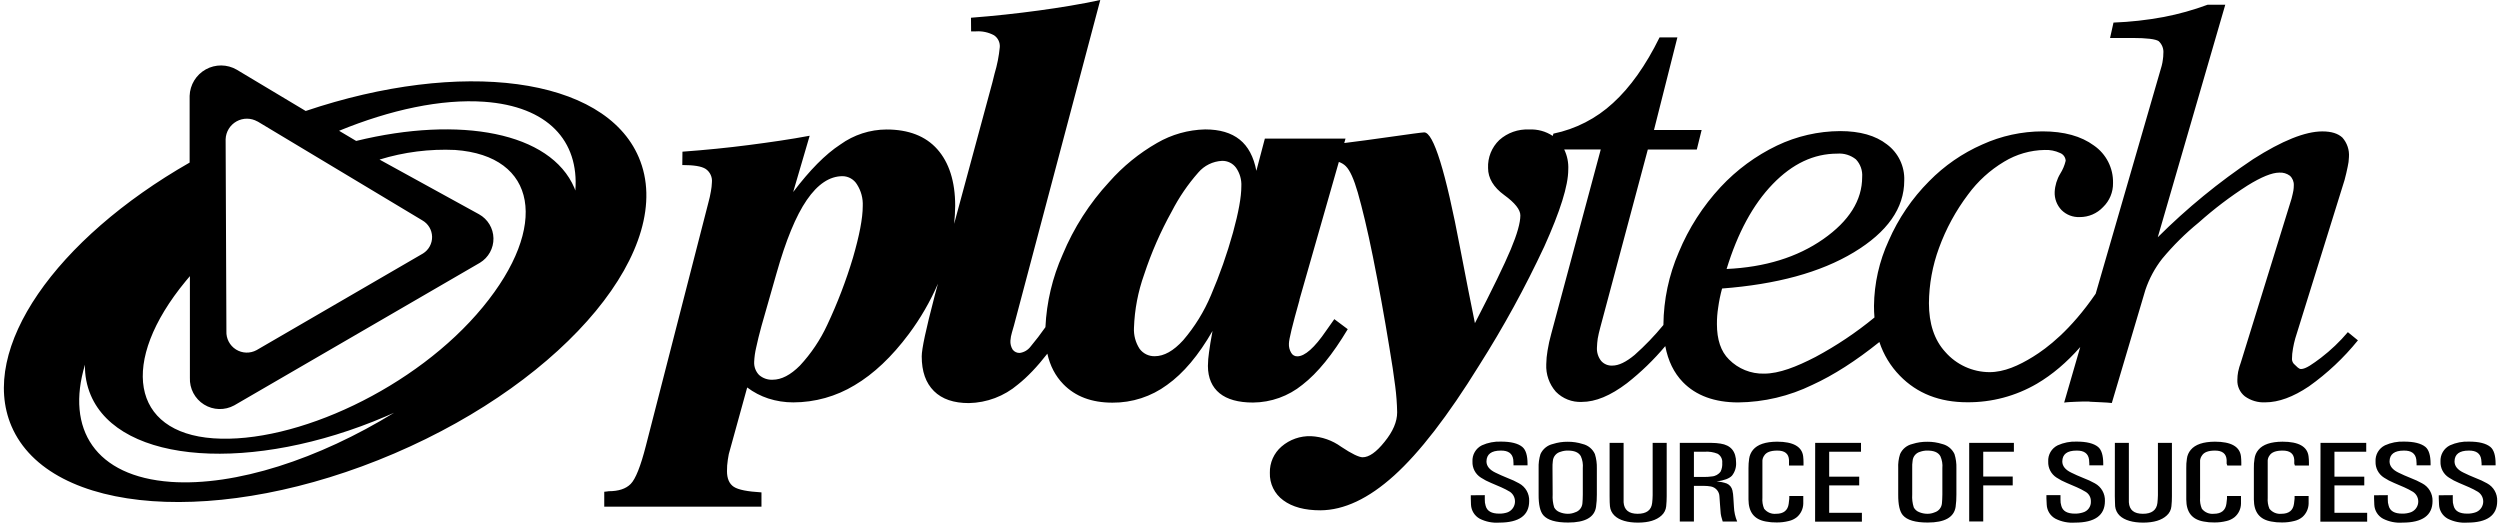
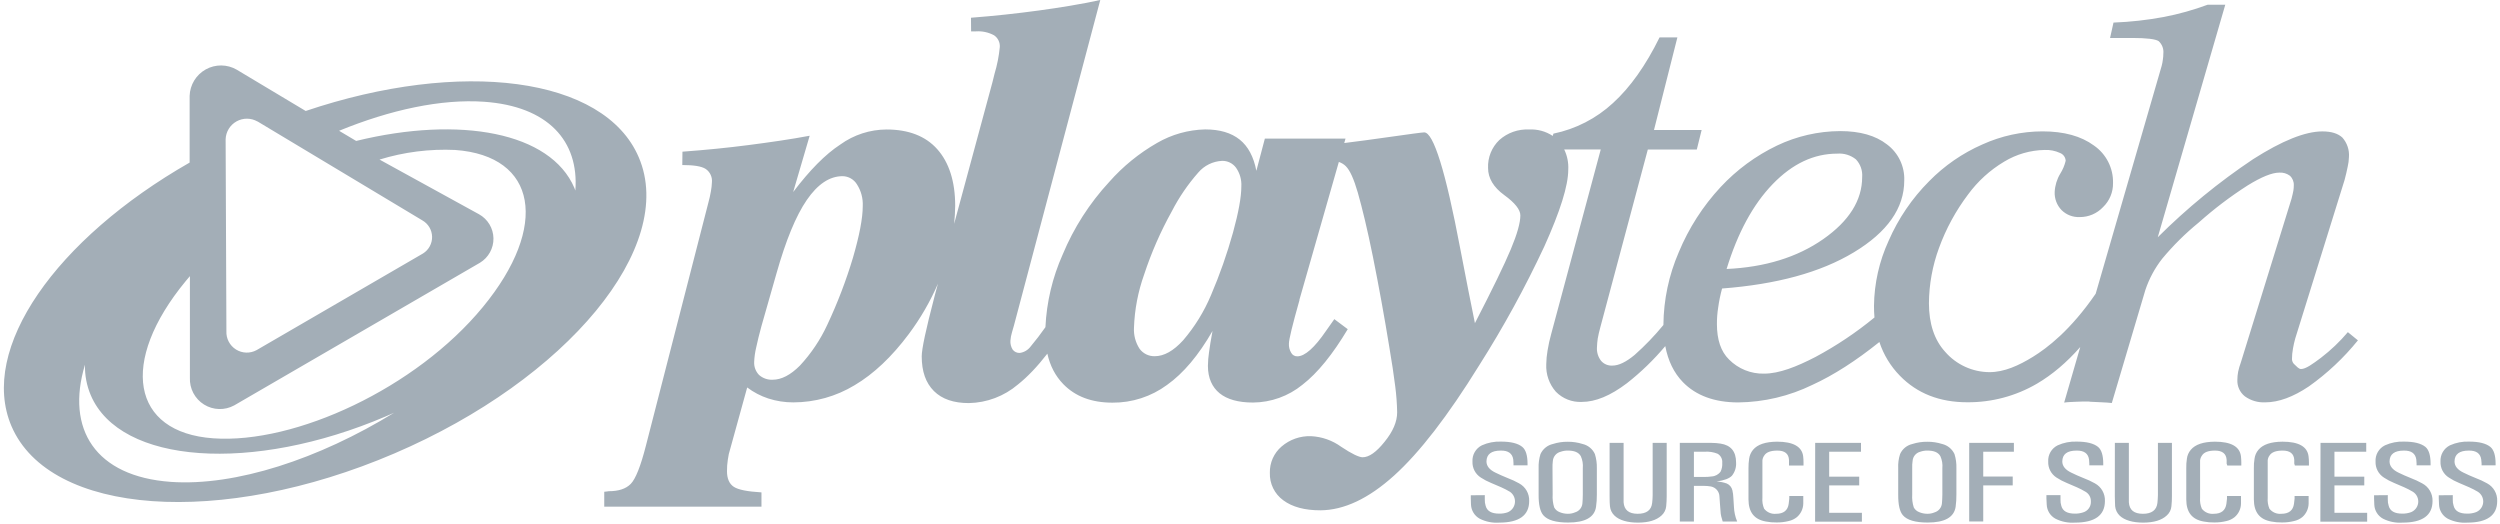
- <svg xmlns="http://www.w3.org/2000/svg" width="640" height="134">
+ <svg xmlns="http://www.w3.org/2000/svg" width="640" height="134" fill="#a3aeb7">
  <path d="m536.496 75.19 16.89-58.32c.145-.534.248-1.08.309-1.63.081-.503.121-1.01.12-1.52a3.763 3.763 0 0 0-1.198-3.19c-.79-.52-3.056-.81-6.75-.81h-5.691l.879-3.94a88.08 88.08 0 0 0 12.86-1.43 70.953 70.953 0 0 0 11.242-3.14h4.513l-17.283 59.53a162.358 162.358 0 0 1 24.422-20c7.398-4.71 13.309-7.1 17.712-7.1 2.326 0 3.994.53 5.132 1.58a6.757 6.757 0 0 1 1.677 5c-.025.842-.135 1.68-.33 2.5-.199 1-.468 2.14-.788 3.35l-12.62 40.55a25.233 25.233 0 0 0-.59 2.6c-.17.907-.257 1.827-.259 2.75a1.9 1.9 0 0 0 .71 1.39c.458.4.998 1.11 1.607 1.11 1.228 0 2.995-1.3 5.122-2.89a44.41 44.41 0 0 0 6.869-6.55l2.576 2.1a63.101 63.101 0 0 1-12.54 11.78c-4.048 2.72-7.765 4.083-11.153 4.09a8.228 8.228 0 0 1-5.252-1.54 5.083 5.083 0 0 1-1.917-4.23c.002-.691.07-1.381.2-2.06.17-.806.4-1.599.689-2.37l12.98-41.94c.239-.92.389-1.62.479-2.1.065-.43.098-.865.1-1.3a3.122 3.122 0 0 0-.999-2.47 4.08 4.08 0 0 0-2.716-.8c-1.847 0-4.563 1.09-8.147 3.31a98.75 98.75 0 0 0-12.49 9.48 67.945 67.945 0 0 0-9.346 9.26 26.833 26.833 0 0 0-4.303 8l-8.587 28.93c-.998-.15-4.463-.25-5.461-.32-.999-.07.46-.06-.58-.06-1.038 0-2.116 0-3.124.06-1.009.06-1.987.06-3.036.21l4.119-14.22c-3.474 3.957-7.16 7.077-11.078 9.38a34.794 34.794 0 0 1-17.852 4.76c-7.059 0-12.83-2.25-17.253-6.8a22.295 22.295 0 0 1-5.237-8.627c-6.009 4.82-11.724 8.491-17.158 10.977a44.354 44.354 0 0 1-18.97 4.49c-6.07 0-10.833-1.76-14.168-5.19-2.302-2.368-3.805-5.45-4.515-9.227A65.873 65.873 0 0 1 416.5 98.1c-4.213 3.2-8.064 4.797-11.552 4.79a8.71 8.71 0 0 1-6.65-2.61 9.95 9.95 0 0 1-2.456-7.05c.018-1.167.128-2.33.33-3.48.23-1.44.544-2.866.939-4.27l12.68-47.21h-9.35a10.554 10.554 0 0 1 1.033 5.17c0 4.06-2.057 10.62-6.12 19.63a269.419 269.419 0 0 1-16.685 30.46c-7.987 12.913-15.25 22.32-21.786 28.22-6.536 5.9-12.83 8.863-18.88 8.89-3.994 0-7.169-.85-9.475-2.56a8.335 8.335 0 0 1-3.445-7.05 8.596 8.596 0 0 1 2.995-6.72 10.972 10.972 0 0 1 7.549-2.65 14.323 14.323 0 0 1 7.708 2.71c2.735 1.83 4.592 2.69 5.5 2.69 1.638 0 3.505-1.313 5.602-3.94 2.157-2.65 3.235-5.15 3.235-7.57a59.672 59.672 0 0 0-.5-6.7c-.329-2.73-.848-6.06-1.507-10a646.139 646.139 0 0 0-4.203-23.15c-1.398-6.94-2.736-12.43-3.874-16.43-.999-3.44-1.997-5.67-3.065-6.73-.476-.472-1.063-.833-1.778-1.089L332.66 76.71v.14c-1.797 6.353-2.696 10.057-2.696 11.11-.05.832.156 1.659.59 2.37.312.57.919.914 1.567.89 1.907 0 4.403-2.19 7.389-6.58.908-1.25 1.607-2.24 2.076-2.94l3.435 2.57c-3.854 6.44-7.688 11.2-11.602 14.23a20.229 20.229 0 0 1-12.65 4.55c-3.754 0-6.61-.8-8.547-2.37-1.937-1.57-2.995-3.94-2.995-7 .012-1.165.105-2.328.28-3.48.18-1.41.479-3.24.898-5.47-3.564 6.21-7.448 10.83-11.642 13.81a23.26 23.26 0 0 1-13.978 4.54c-5.322 0-9.505-1.58-12.58-4.74-2.026-2.082-3.389-4.688-4.083-7.802-2.591 3.341-5.107 5.973-7.53 7.892a19.95 19.95 0 0 1-12.57 4.76c-3.844 0-6.849-1-8.936-3.08-2.086-2.08-3.125-5-3.125-8.89 0-1.89 1.079-6.92 3.205-15.05l.21-.82.737-2.726a64.024 64.024 0 0 1-7.457 12.886c-4.353 5.83-8.985 10.21-13.868 13.1a30.347 30.347 0 0 1-15.705 4.4 20.678 20.678 0 0 1-6.41-1 18.62 18.62 0 0 1-5.392-2.82l-4.313 15.62a15.15 15.15 0 0 0-.65 2.91c-.149.96-.219 1.93-.209 2.9 0 1.87.57 3.23 1.737 4 1.169.77 3.535 1.22 7.09 1.43v3.65h-40.248v-3.81c.198 0 .395-.02.59-.06.186-.046.377-.073.568-.08 2.507 0 4.374-.61 5.612-1.86 1.238-1.25 2.546-4.5 3.894-9.79l15.975-62.16c.28-1 .499-2 .669-3 .14-.73.223-1.468.25-2.21a3.702 3.702 0 0 0-1.588-3.48c-1.079-.7-3.085-1-5.99-1l.039-3.42c5.99-.44 11.592-1 16.973-1.7 5.382-.7 10.584-1.44 15.596-2.38l-4.223 14.41c4.213-5.57 8.227-9.66 12.08-12.17a20.357 20.357 0 0 1 11.832-3.84c5.612 0 9.985 1.68 12.98 5.05 2.995 3.37 4.583 8.22 4.583 14.47a49.265 49.265 0 0 1-.27 4.633l9.795-36.203c.13-.5.31-1.24.55-2.22a35.128 35.128 0 0 0 1.347-6.85 3.362 3.362 0 0 0-1.478-3 8.575 8.575 0 0 0-4.612-1h-1.258l-.03-3.49c5.99-.46 11.761-1.09 17.343-1.85 5.58-.76 10.813-1.62 15.755-2.69l-22.106 83.35c-.14.46-.31 1-.499 1.73a9.583 9.583 0 0 0-.4 2.14c-.05.81.156 1.615.59 2.3a2.165 2.165 0 0 0 1.817.83 4.162 4.162 0 0 0 2.726-1.59 72.098 72.098 0 0 0 3.832-5.005 51.506 51.506 0 0 1 4.405-18.575 63.012 63.012 0 0 1 11.911-18.59 48.4 48.4 0 0 1 12.271-10 25.71 25.71 0 0 1 12.3-3.46c3.755 0 6.67.87 8.837 2.6s3.595 4.42 4.273 8l2.177-8.25h20.648l-.326 1.137a556.94 556.94 0 0 0 10.95-1.467c5.93-.85 9.085-1.26 9.524-1.26 2.367 0 5.472 9.91 9.226 29.78 1.528 7.91 2.766 14.29 3.754 19.06 4.473-8.667 7.532-14.963 9.176-18.89 1.647-3.92 2.456-6.84 2.456-8.7 0-1.45-1.368-3.2-4.124-5.2-2.755-2-4.143-4.35-4.143-6.91a9.378 9.378 0 0 1 2.885-7.19 10.653 10.653 0 0 1 7.608-2.69 9.973 9.973 0 0 1 6.06 1.646l.18-.586a31.932 31.932 0 0 0 15.247-7.83c4.403-4 8.407-9.65 11.921-16.8h4.563l-5.99 23.7h12.2l-1.238 5h-12.54L409.66 83.87c-.27 1-.49 1.94-.64 2.8a20.34 20.34 0 0 0-.199 2.24 5.075 5.075 0 0 0 1.069 3.48 3.552 3.552 0 0 0 2.885 1.2c1.598 0 3.465-.88 5.691-2.73a67.413 67.413 0 0 0 7.369-7.663V83.1a47.804 47.804 0 0 1 3.924-18.52 56.01 56.01 0 0 1 10.723-16.7 48.249 48.249 0 0 1 14.417-10.61 37.981 37.981 0 0 1 16.175-3.71c5.092 0 9.086 1.14 11.981 3.4a11.006 11.006 0 0 1 4.433 9.25c0 7.08-4.333 13.22-12.91 18.39-8.576 5.17-19.799 8.19-33.727 9.26a37.742 37.742 0 0 0-.998 4.88 25.9 25.9 0 0 0-.32 4.23c0 3.95.999 7 3.085 9.05a12.211 12.211 0 0 0 8.986 3.63c3.854 0 8.287-1.75 13.16-4.27a92.306 92.306 0 0 0 15.1-10.106 34.543 34.543 0 0 1-.124-2.964 41.054 41.054 0 0 1 3.755-16.68 49.683 49.683 0 0 1 10.363-15.24 43.7 43.7 0 0 1 13.63-9.41 37.432 37.432 0 0 1 15.395-3.35c5.511 0 9.895 1.22 13.16 3.62a11.346 11.346 0 0 1 4.892 9.61 8.347 8.347 0 0 1-2.546 6.15 8.111 8.111 0 0 1-5.99 2.56 6.195 6.195 0 0 1-4.634-1.78 6.316 6.316 0 0 1-1.767-4.66c.083-1.65.574-3.255 1.428-4.67a10.84 10.84 0 0 0 1.388-3.3 2.26 2.26 0 0 0-1.448-2 8.415 8.415 0 0 0-3.924-.77 20.664 20.664 0 0 0-10.384 3 31.369 31.369 0 0 0-9.235 8.4 52.595 52.595 0 0 0-7.439 13.69 41.838 41.838 0 0 0-2.576 14.14c0 5.23 1.378 9.41 4.174 12.47a15.126 15.126 0 0 0 11.322 5.18c3.774 0 7.489-1.68 11.133-3.93 3.599-2.222 9.593-6.735 16.059-16.15ZM147.29 48.78c.968-12.72-7.02-21.58-23.354-22.73-10.943-.77-24.012 2.05-37.132 7.43l4.374 2.6c26.648-6.51 49.762-2.2 55.852 12 .1.24.16.47.26.7Zm-23.693 29.84c17.073-20.72 13.888-38.72-7.08-40.23a56.908 56.908 0 0 0-19.359 2.46l25.47 14a7.172 7.172 0 0 1 3.697 6.144 7.173 7.173 0 0 1-3.467 6.276l-62.882 36.5a7.668 7.668 0 0 1-7.747-.213 7.693 7.693 0 0 1-3.615-6.867v-26c-.36.43-.729.84-1.068 1.27-17.094 20.72-13.899 38.77 7.069 40.25 20.967 1.48 51.919-12.86 68.982-33.59Zm-79.875 44.74h-.04c16.614 1.17 37.99-5.88 57.21-17.7-.689.29-1.387.62-2.096.92-34.187 14.61-68.014 12.25-75.552-5.39a18.706 18.706 0 0 1-1.488-7.83c-4.992 16.51 2.686 28.62 21.966 30ZM65.947 31.1h-.04a5.444 5.444 0 0 0-5.35-.028 5.461 5.461 0 0 0-2.797 4.568l.2 49.14a5.242 5.242 0 0 0 2.447 4.688 5.225 5.225 0 0 0 5.28.162l42.604-24.74a4.932 4.932 0 0 0-.18-8.48L65.947 31.1Zm97.577 9.17c9.785 22.83-18.251 56.82-62.582 75.82-44.33 19-88.212 15.87-98.007-7-8.456-19.82 11.403-47.92 45.61-67.47V24.54a8.052 8.052 0 0 1 4.134-6.774 8.027 8.027 0 0 1 7.926.074l17.653 10.57c39.718-13.39 76.43-8.83 85.266 11.86Zm35.245 29.76-3.834 13.44c-.569 2-.998 3.9-1.357 5.51a19.298 19.298 0 0 0-.51 3.64 4.484 4.484 0 0 0 1.248 3.37 4.898 4.898 0 0 0 3.475 1.22c2.256 0 4.586-1.207 6.989-3.62a39.894 39.894 0 0 0 6.99-10.41 124.119 124.119 0 0 0 6.589-17.21c1.637-5.64 2.506-10.08 2.506-13.24a9.411 9.411 0 0 0-1.478-5.52 4.382 4.382 0 0 0-3.684-2.11c-3.335 0-6.38 2.05-9.166 6.1-2.785 4.05-5.371 10.35-7.768 18.83Zm119.014-22.32a7.579 7.579 0 0 0-1.357-4.77 4.3 4.3 0 0 0-3.585-1.76 8.552 8.552 0 0 0-6.09 3 48.683 48.683 0 0 0-6.78 9.94 93.265 93.265 0 0 0-7.069 16.15 45.132 45.132 0 0 0-2.606 13.64 9.01 9.01 0 0 0 1.438 5.38 4.67 4.67 0 0 0 3.874 1.9c2.366 0 4.793-1.34 7.299-4.1a43.711 43.711 0 0 0 7.109-11.53 127.623 127.623 0 0 0 5.64-16.05c1.409-5.14 2.127-9.08 2.127-11.8ZM442.01 68.86c9.825-.45 18.092-3 24.722-7.63 6.63-4.63 9.984-9.95 9.984-15.92a5.916 5.916 0 0 0-1.597-4.51 6.772 6.772 0 0 0-4.773-1.47c-5.99 0-11.472 2.56-16.534 7.8-5.062 5.24-8.976 12.5-11.802 21.73Zm-61.903 57.9v1.12c-.02.545.054 1.09.22 1.61.36 1.36 1.517 2 3.494 2a6.321 6.321 0 0 0 1.997-.29 3.002 3.002 0 0 0 .749-5.29 20.865 20.865 0 0 0-2.237-1.16l-2.615-1.12a15.367 15.367 0 0 1-2.606-1.36 4.632 4.632 0 0 1-2.157-4.11 4.361 4.361 0 0 1 2.416-4.16 10.908 10.908 0 0 1 4.883-.95c2.526 0 4.353.45 5.461 1.36.889.74 1.338 2.17 1.338 4.32v.4h-3.594v-.49l-.06-1c-.23-1.56-1.288-2.32-3.195-2.29-2.417 0-3.635.93-3.665 2.77 0 1.17.76 2.13 2.267 2.86.948.47 1.997.93 3.175 1.41.998.372 1.966.82 2.895 1.34a4.911 4.911 0 0 1 2.596 4.54c0 3.67-2.586 5.52-7.668 5.52a9.582 9.582 0 0 1-4.992-1 4.34 4.34 0 0 1-2.236-3.58l-.05-1.61v-.81l3.584-.03Zm13.779-6.89a10.866 10.866 0 0 1 .479-3.63 4.614 4.614 0 0 1 3.175-2.58 12.034 12.034 0 0 1 3.804-.57 12.21 12.21 0 0 1 3.804.57 4.594 4.594 0 0 1 3.145 2.58c.364 1.174.533 2.4.5 3.63v6.75a20.492 20.492 0 0 1-.21 3.15c-.4 2.66-2.786 4-7.14 4-3.154 0-5.281-.62-6.35-1.87-.818-.94-1.227-2.71-1.207-5.3v-6.73Zm3.594 6.73a9.173 9.173 0 0 0 .39 3.3c.301.552.79.977 1.377 1.2.664.28 1.377.426 2.097.43a4.656 4.656 0 0 0 1.877-.37 2.629 2.629 0 0 0 1.877-2.3c.06-.63.09-1.38.1-2.26v-6.75a6.118 6.118 0 0 0-.51-3.07c-.568-1-1.687-1.44-3.344-1.43a5.175 5.175 0 0 0-1.817.3 2.639 2.639 0 0 0-1.997 2.34 11.828 11.828 0 0 0-.09 1.86l.04 6.75Zm14.577-13.22h3.585v15.2c.133 1.96 1.327 2.943 3.584 2.95 2.266 0 3.514-.92 3.724-2.76.08-.664.123-1.331.13-2v-13.39h3.594v13.64c0 .865-.043 1.73-.13 2.59a3.622 3.622 0 0 1-1.188 2.35c-1.318 1.22-3.314 1.82-5.99 1.83-2.676.01-4.823-.6-6.05-1.79a3.782 3.782 0 0 1-1.169-2.39c-.06-.54-.09-1.39-.09-2.59v-13.64Zm23.963 0h2.146c.763 0 1.524.06 2.277.18 2.646.4 3.994 2 3.994 4.83a4.905 4.905 0 0 1-1.049 3.38c-.679.73-1.997 1.22-3.944 1.49.893.046 1.774.22 2.616.52a2.5 2.5 0 0 1 1.438 1.76c.136.612.216 1.234.24 1.86l.15 2.37c.051 1.286.332 2.553.828 3.74h-3.704l-.37-1.29a6.76 6.76 0 0 1-.19-1.39l-.139-1.8-.13-1.89a2.689 2.689 0 0 0-2.176-2.6 10.597 10.597 0 0 0-1.877-.16h-2.487v9.13h-3.614v-20.13h5.99Zm-2.377 2.26v6.46h2.566a12.89 12.89 0 0 0 1.997-.13 2.994 2.994 0 0 0 2.277-1.26 4.426 4.426 0 0 0 .41-2.23 2.411 2.411 0 0 0-1.199-2.33 7.478 7.478 0 0 0-3.275-.51h-2.776Zm24.342 3.04v-.93c-.09-1.61-1.088-2.41-2.995-2.4-1.717 0-2.826.43-3.345 1.27a2.482 2.482 0 0 0-.469 1.24v9.59c-.082.949.07 1.903.44 2.78a3.442 3.442 0 0 0 3.075 1.3c1.897 0 2.995-.87 3.215-2.57l.15-1.3v-.69h3.584v1.96a4.703 4.703 0 0 1-1.628 3.45c-.61.49-1.323.832-2.087 1-1.011.256-2.051.38-3.095.37a13.13 13.13 0 0 1-2.765-.24c-2.996-.53-4.433-2.4-4.453-5.64v-8c-.008-.817.049-1.632.17-2.44a4.513 4.513 0 0 1 .998-2.28c1.138-1.37 3.195-2.06 6.15-2.08 4.134 0 6.37 1.27 6.68 3.74.062.524.092 1.052.09 1.58v.79h-3.715v-.5Zm6.7-5.3h11.732v2.26h-8.148v6.38h7.688v2.25h-7.688v7h8.377v2.27h-11.981l.02-20.16Zm21.257 6.49c-.062-1.23.1-2.46.479-3.63a4.534 4.534 0 0 1 3.155-2.58 12.054 12.054 0 0 1 3.814-.57 12.21 12.21 0 0 1 3.804.57 4.684 4.684 0 0 1 3.155 2.58c.365 1.174.53 2.401.49 3.63v6.75a21.974 21.974 0 0 1-.2 3.15c-.42 2.66-2.786 4-7.15 4-3.167 0-5.284-.623-6.35-1.87-.818-.94-1.217-2.707-1.197-5.3v-6.73Zm3.584 6.73a8.873 8.873 0 0 0 .4 3.3c.298.551.783.977 1.367 1.2.664.28 1.377.426 2.097.43a4.626 4.626 0 0 0 1.877-.37 2.64 2.64 0 0 0 1.867-2.3c.06-.63.1-1.38.11-2.26v-6.75a6.118 6.118 0 0 0-.51-3.07c-.568-1-1.687-1.44-3.344-1.43a5.175 5.175 0 0 0-1.817.3 2.609 2.609 0 0 0-1.947 2.34 9.765 9.765 0 0 0-.1 1.86v6.75Zm26.03-13.22v2.26h-7.848V122h7.548v2.27h-7.548v9.23h-3.595v-20.12h11.442Zm11.93 13.38v1.12c-.023.545.048 1.09.21 1.61.36 1.36 1.528 2 3.495 2a6.43 6.43 0 0 0 1.997-.29 2.78 2.78 0 0 0 2.077-2.87 2.741 2.741 0 0 0-1.338-2.42 19.12 19.12 0 0 0-2.237-1.16l-2.606-1.12a15.497 15.497 0 0 1-2.596-1.36 4.642 4.642 0 0 1-2.146-4.11 4.351 4.351 0 0 1 2.426-4.16 10.828 10.828 0 0 1 4.872-.95c2.516 0 4.344.45 5.462 1.36.888.74 1.328 2.17 1.328 4.32v.4h-3.565v-.49l-.07-1c-.22-1.56-1.278-2.32-3.195-2.29-2.426 0-3.624.93-3.654 2.77 0 1.17.759 2.13 2.267 2.86.928.47 1.996.93 3.175 1.41.997.372 1.965.82 2.895 1.34a4.911 4.911 0 0 1 2.576 4.54c0 3.67-2.596 5.52-7.668 5.52a9.582 9.582 0 0 1-4.992-1 4.3 4.3 0 0 1-2.237-3.58l-.08-1.64v-.81h3.605Zm13.92-13.38h3.583v15.2c.13 2 1.328 2.94 3.575 2.95 2.246.01 3.514-.92 3.734-2.76.07-.65.11-1.3.13-2v-13.39h3.584v13.64c.006.865-.038 1.73-.13 2.59a3.572 3.572 0 0 1-1.188 2.35c-1.308 1.22-3.325 1.82-5.99 1.83-2.666.01-4.833-.6-6.07-1.79a3.872 3.872 0 0 1-1.16-2.39c0-.54-.079-1.39-.079-2.59l.01-13.64Zm28.614 5.3v-.93c-.09-1.61-1.108-2.41-2.995-2.4-1.707 0-2.806.43-3.325 1.27-.265.365-.43.792-.479 1.24v9.59c-.075.95.08 1.903.45 2.78a3.422 3.422 0 0 0 3.064 1.3c1.907 0 2.996-.87 3.225-2.57l.15-1.3v-.69h3.585v1.96a4.633 4.633 0 0 1-1.628 3.45 5.089 5.089 0 0 1-2.077 1 12.26 12.26 0 0 1-3.105.37 12.96 12.96 0 0 1-2.755-.24c-2.996-.53-4.434-2.4-4.444-5.64v-8a13.54 13.54 0 0 1 .16-2.44 4.263 4.263 0 0 1 .999-2.28c1.148-1.37 3.195-2.06 6.16-2.08 4.14 0 6.367 1.247 6.68 3.74.057.525.087 1.052.09 1.58v.79h-3.585l-.17-.5Zm17.313 0v-.93c-.09-1.61-1.088-2.41-2.995-2.4-1.717 0-2.826.43-3.345 1.27a2.372 2.372 0 0 0-.46 1.24v9.59a6.008 6.008 0 0 0 .44 2.78 3.452 3.452 0 0 0 3.065 1.3c1.917 0 2.996-.87 3.225-2.57l.15-1.3v-.69h3.595v1.96a4.733 4.733 0 0 1-1.618 3.45 5.049 5.049 0 0 1-2.097 1 12.133 12.133 0 0 1-3.105.37 12.96 12.96 0 0 1-2.746-.24c-2.995-.53-4.433-2.4-4.453-5.64v-8a12.66 12.66 0 0 1 .17-2.44c.104-.841.45-1.634.999-2.28 1.148-1.37 3.195-2.06 6.16-2.08 4.134 0 6.357 1.247 6.67 3.74.066.524.1 1.052.1 1.58v.79h-3.595l-.16-.5Zm6.72-5.3h11.702v2.26h-8.138v6.38h7.638v2.25h-7.638v7h8.377v2.27h-11.981l.04-20.16Zm17.223 13.38v1.12c-.018.546.06 1.09.23 1.61.359 1.36 1.517 2 3.484 2a6.38 6.38 0 0 0 1.997-.29 2.942 2.942 0 0 0 .739-5.29c-.72-.433-1.468-.82-2.237-1.16l-2.606-1.12a14.968 14.968 0 0 1-2.586-1.36 4.652 4.652 0 0 1-2.156-4.11 4.341 4.341 0 0 1 2.416-4.16 10.848 10.848 0 0 1 4.882-.95c2.526 0 4.344.45 5.472 1.36.878.74 1.318 2.17 1.318 4.32v.4h-3.585v-.49l-.07-1c-.22-1.56-1.288-2.32-3.195-2.29-2.406 0-3.634.93-3.654 2.77 0 1.17.759 2.13 2.257 2.86.938.47 1.997.93 3.195 1.41a21.79 21.79 0 0 1 2.885 1.34 4.931 4.931 0 0 1 2.666 4.54c0 3.67-2.586 5.52-7.678 5.52a9.542 9.542 0 0 1-4.992-1 4.28 4.28 0 0 1-2.237-3.58l-.06-1.61v-.81l3.515-.03Zm16.634 0v1.12a4.466 4.466 0 0 0 .22 1.61c.349 1.36 1.517 2 3.484 2a6.321 6.321 0 0 0 1.997-.29 2.942 2.942 0 0 0 .749-5.29c-.72-.433-1.468-.82-2.237-1.16l-2.606-1.12a14.968 14.968 0 0 1-2.586-1.36 4.612 4.612 0 0 1-2.166-4.11 4.381 4.381 0 0 1 2.426-4.16 10.848 10.848 0 0 1 4.882-.95c2.523 0 4.344.453 5.462 1.36.888.74 1.338 2.17 1.338 4.32v.4h-3.585v-.49l-.09-1c-.21-1.56-1.277-2.32-3.195-2.29-2.396 0-3.624.93-3.644 2.77 0 1.17.749 2.13 2.267 2.86.928.47 1.997.93 3.175 1.41.994.372 1.96.82 2.885 1.34a4.911 4.911 0 0 1 2.596 4.54c0 3.67-2.586 5.52-7.658 5.52a9.582 9.582 0 0 1-4.992-1 4.3 4.3 0 0 1-2.237-3.58l-.07-1.61v-.81l3.585-.03Z" />
</svg>
